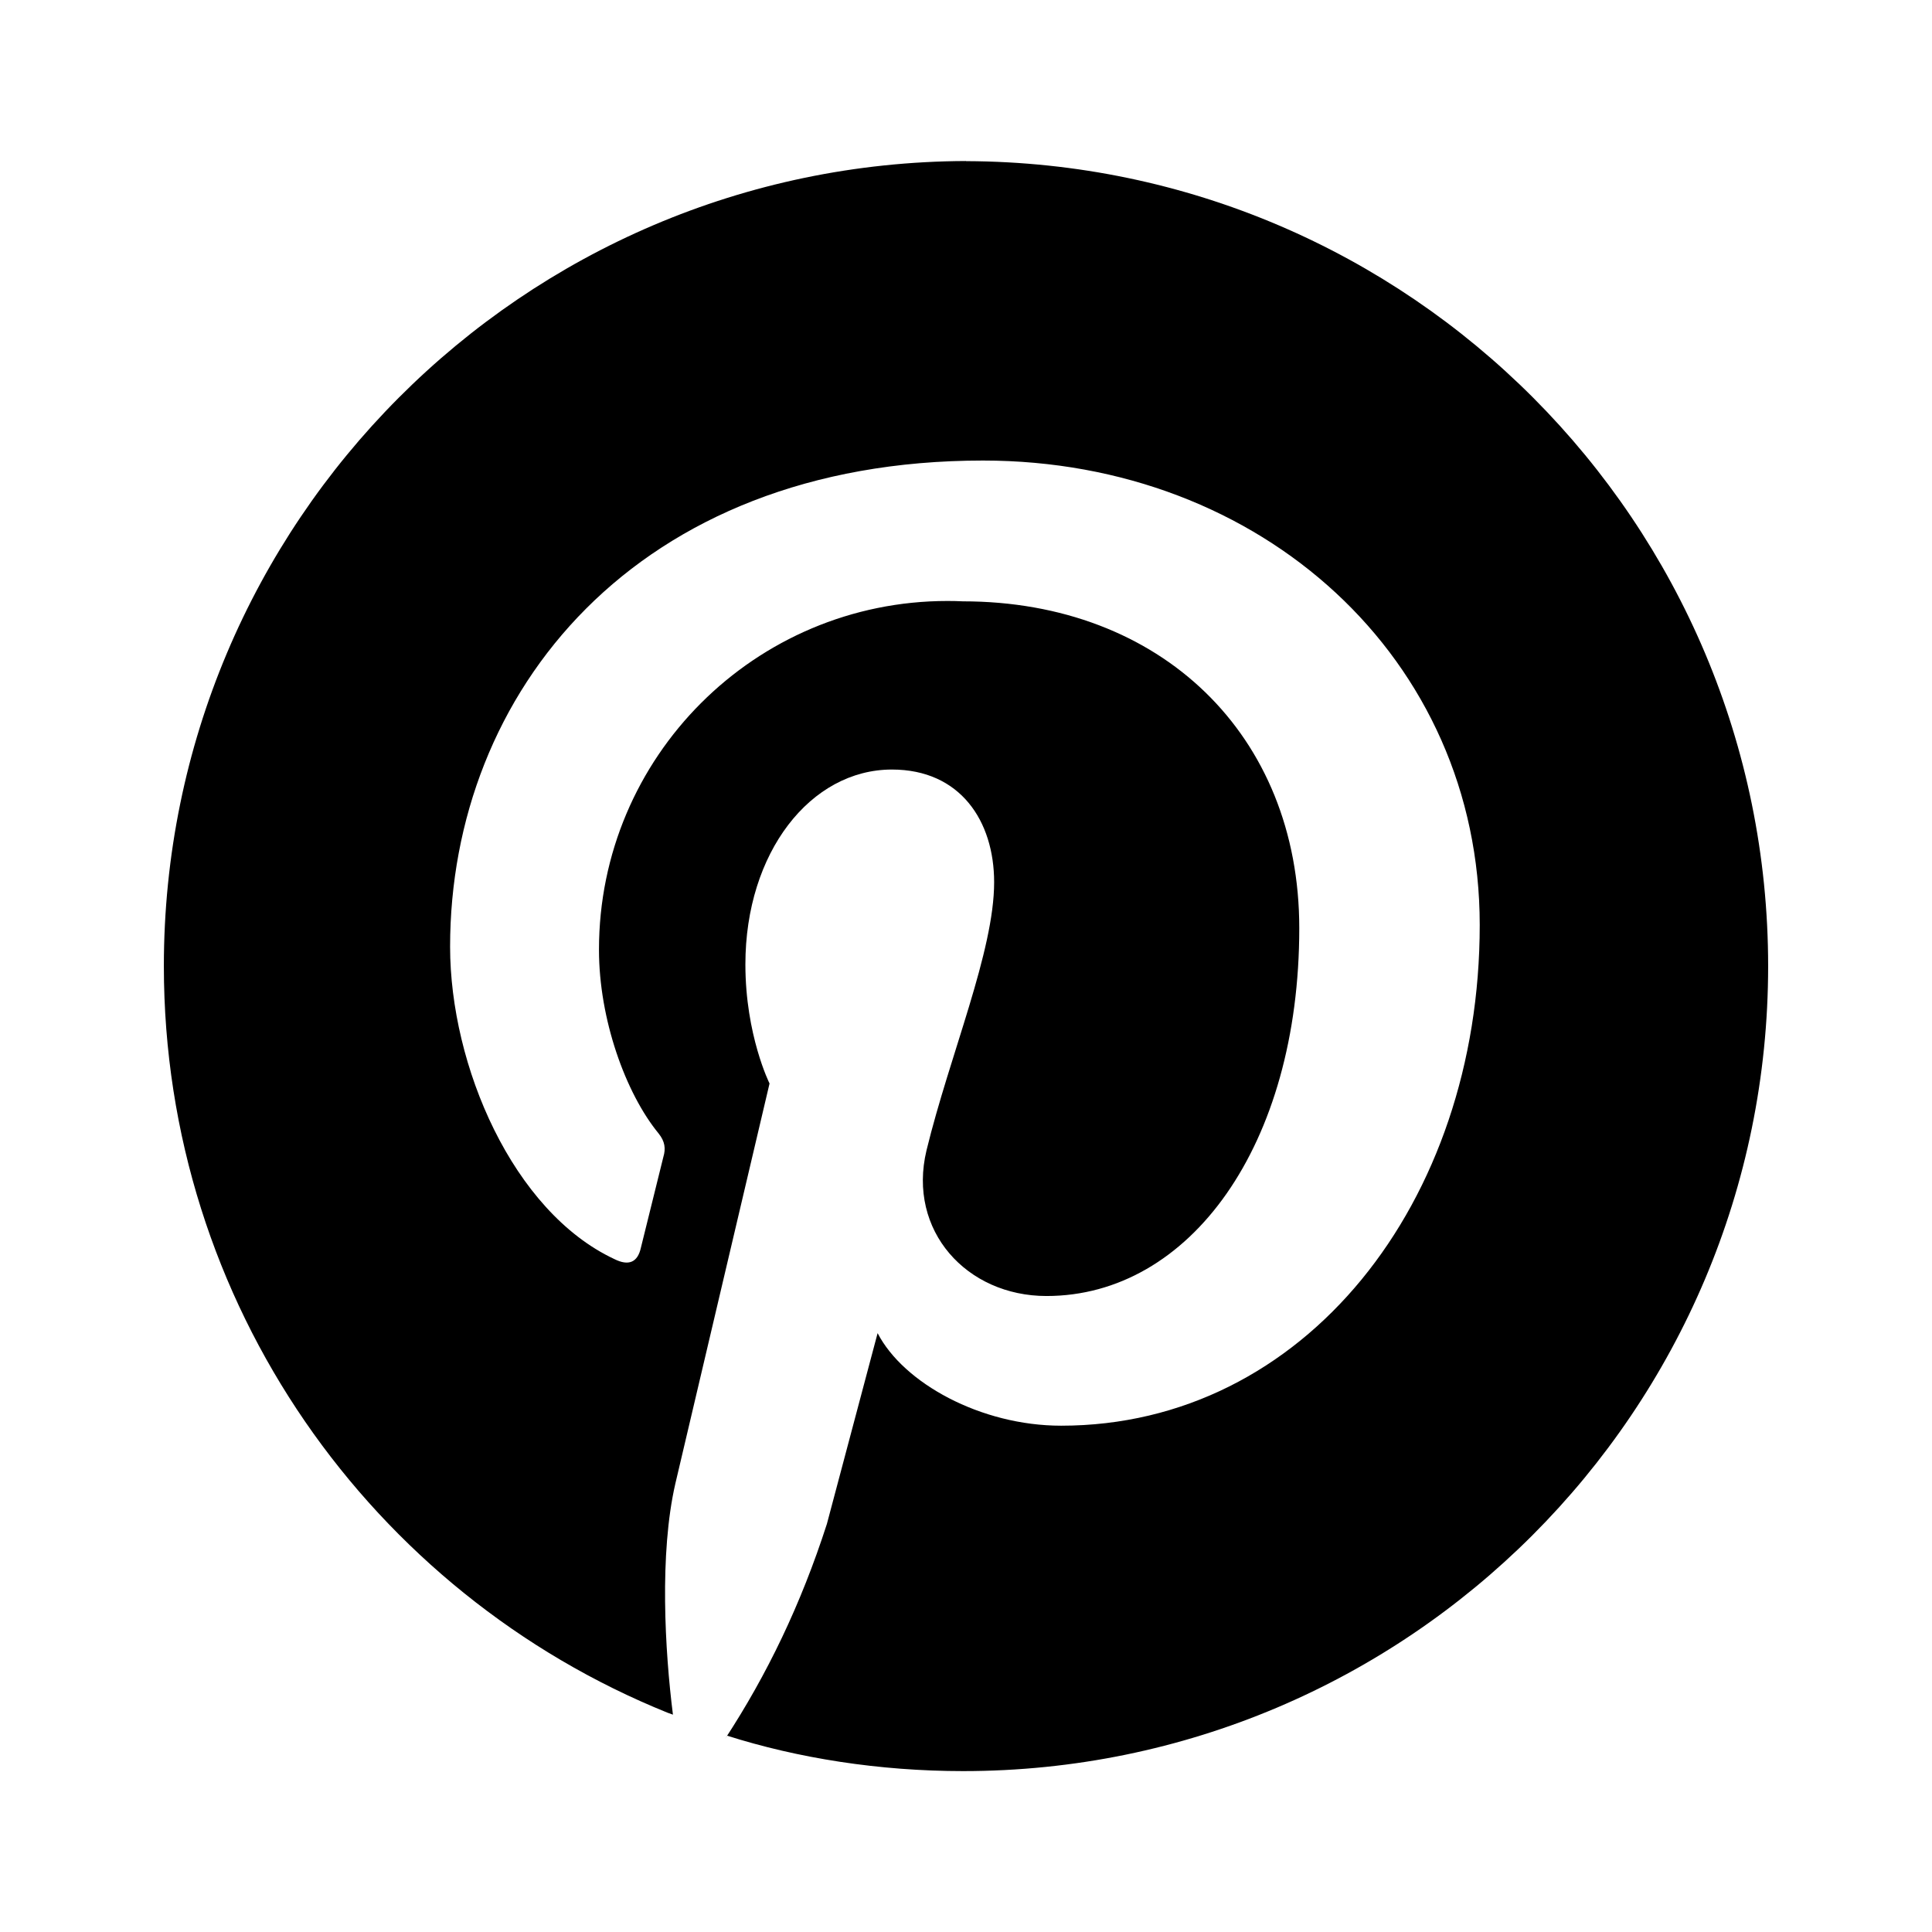
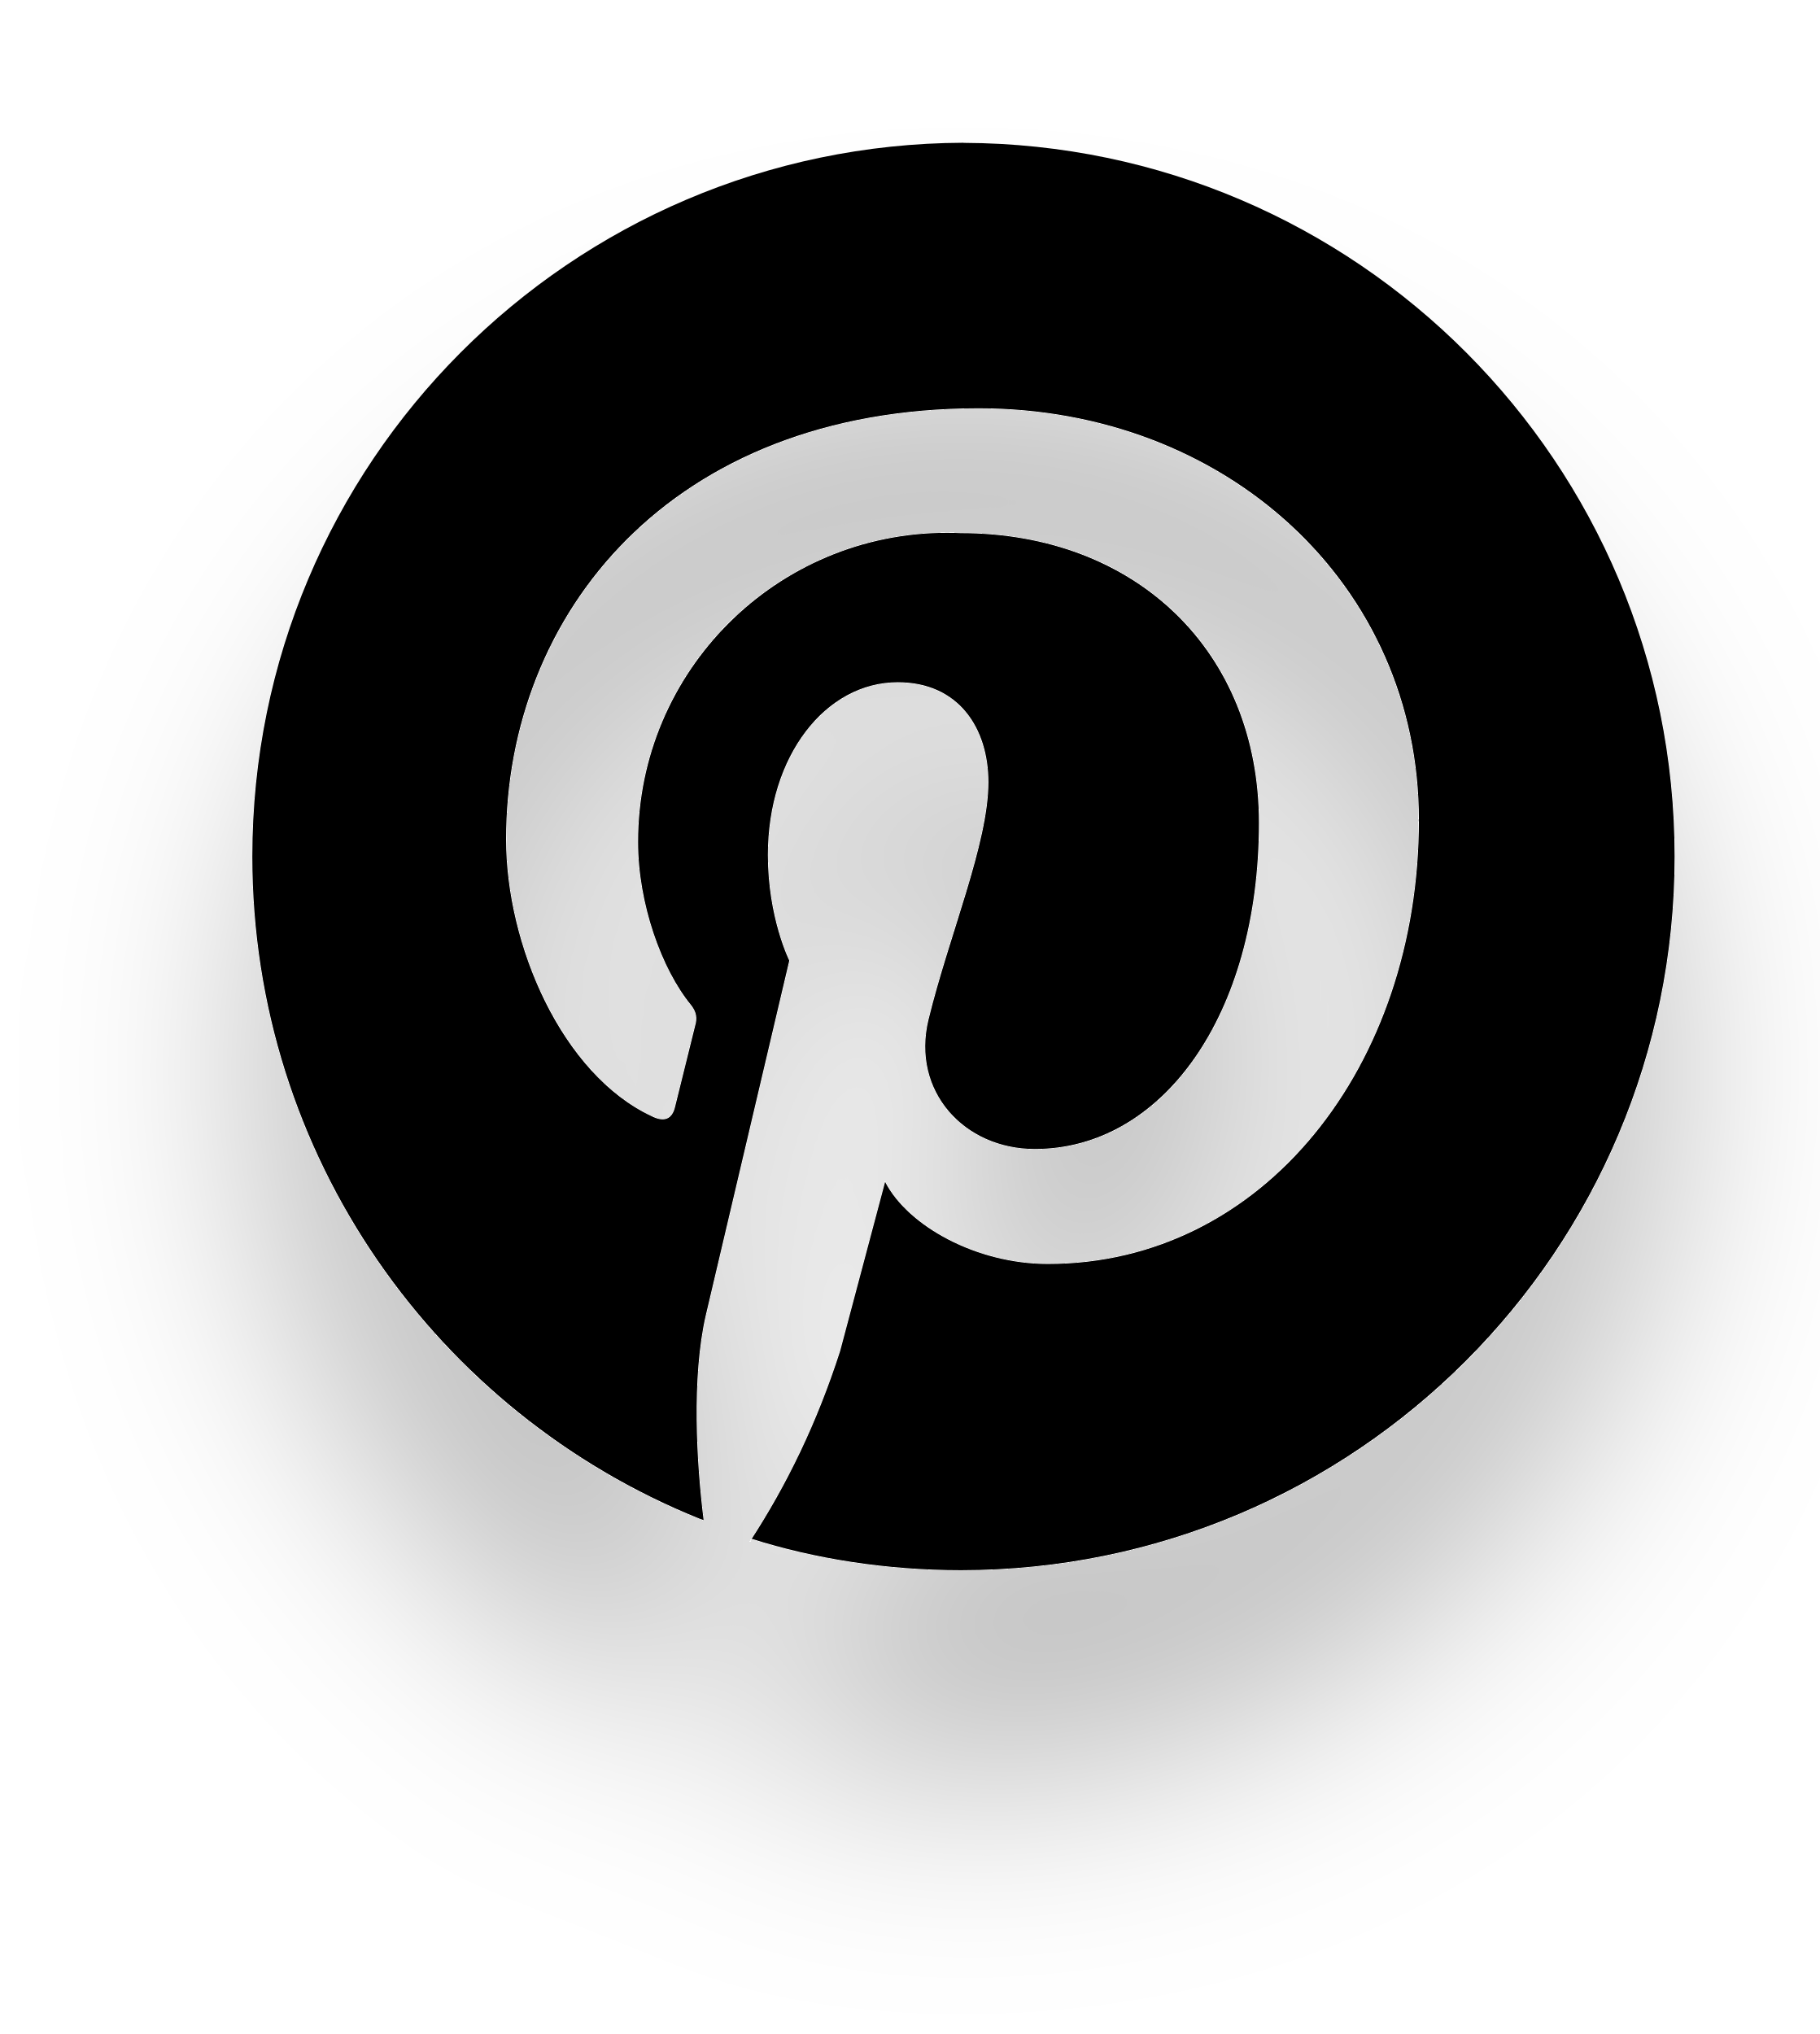
- <svg xmlns="http://www.w3.org/2000/svg" width="32" height="32" viewBox="0 0 32 32" fill="none">
-   <path d="M16 2.667C8.657 2.694 2.714 8.653 2.714 16C2.714 21.599 6.166 26.393 11.057 28.368L11.146 28.4C11.013 27.347 10.919 25.733 11.186 24.573L12.746 17.946C12.746 17.946 12.346 17.146 12.346 15.973C12.346 14.12 13.426 12.746 14.773 12.746C15.906 12.746 16.466 13.599 16.466 14.613C16.466 15.76 15.733 17.466 15.346 19.053C15.026 20.386 16.013 21.466 17.333 21.466C19.706 21.466 21.52 18.973 21.52 15.373C21.52 12.173 19.227 9.96 15.947 9.96C15.871 9.956 15.783 9.954 15.694 9.954C12.505 9.954 9.921 12.539 9.921 15.727C9.921 15.729 9.921 15.731 9.921 15.733C9.921 16.88 10.361 18.106 10.908 18.773C11.015 18.906 11.028 19.026 10.988 19.16L10.615 20.667C10.562 20.907 10.415 20.974 10.175 20.854C8.495 20.067 7.455 17.654 7.455 15.681C7.455 11.481 10.522 7.628 16.282 7.628C20.895 7.628 24.509 10.908 24.509 15.321C24.509 19.921 21.602 23.614 17.576 23.614C16.243 23.614 14.963 22.907 14.536 22.081L13.696 25.241C13.265 26.578 12.704 27.739 12.008 28.804L12.042 28.748C13.212 29.12 14.558 29.335 15.953 29.335C23.317 29.335 29.286 23.365 29.286 16.002C29.286 8.655 23.344 2.696 16.004 2.669H16.001L16 2.667Z" fill="black" />
+ <svg xmlns="http://www.w3.org/2000/svg" width="34" height="38" viewBox="0 0 34 38" fill="none">
+   <g filter="url(#filter0_d_10_88)">
+     <path d="M18 2.667C10.657 2.694 4.714 8.653 4.714 16C4.714 21.599 8.166 26.393 13.057 28.368L13.146 28.4C13.013 27.347 12.919 25.733 13.186 24.573L14.746 17.946C14.746 17.946 14.346 17.146 14.346 15.973C14.346 14.12 15.426 12.746 16.773 12.746C17.906 12.746 18.466 13.599 18.466 14.613C18.466 15.76 17.733 17.466 17.346 19.053C17.026 20.386 18.013 21.466 19.333 21.466C21.706 21.466 23.52 18.973 23.52 15.373C23.52 12.173 21.227 9.96 17.947 9.96C17.871 9.956 17.783 9.954 17.694 9.954C14.505 9.954 11.921 12.539 11.921 15.727C11.921 15.729 11.921 15.731 11.921 15.733C11.921 16.88 12.361 18.106 12.908 18.773C13.015 18.906 13.028 19.026 12.988 19.16L12.615 20.667C12.562 20.907 12.415 20.974 12.175 20.854C10.495 20.067 9.455 17.654 9.455 15.681C9.455 11.481 12.522 7.628 18.282 7.628C22.895 7.628 26.509 10.908 26.509 15.321C26.509 19.921 23.602 23.614 19.576 23.614C18.243 23.614 16.963 22.907 16.536 22.081L15.696 25.241C15.265 26.578 14.704 27.739 14.008 28.804L14.042 28.748C15.212 29.12 16.558 29.335 17.953 29.335C25.317 29.335 31.286 23.365 31.286 16.002C31.286 8.655 25.344 2.696 18.004 2.669H18.001L18 2.667Z" fill="black" />
+   </g>
+   <defs>
+     <filter id="filter0_d_10_88" x="-2" y="0" width="40" height="40" filterUnits="userSpaceOnUse" color-interpolation-filters="sRGB">
+       <feFlood flood-opacity="0" result="BackgroundImageFix" />
+       <feColorMatrix in="SourceAlpha" type="matrix" values="0 0 0 0 0 0 0 0 0 0 0 0 0 0 0 0 0 0 127 0" result="hardAlpha" />
+       <feOffset dy="4" />
+       <feGaussianBlur stdDeviation="2" />
+       <feComposite in2="hardAlpha" operator="out" />
+       <feColorMatrix type="matrix" values="0 0 0 0 0 0 0 0 0 0 0 0 0 0 0 0 0 0 0.25 0" />
+       <feBlend mode="normal" in2="BackgroundImageFix" result="effect1_dropShadow_10_88" />
+       <feBlend mode="normal" in="SourceGraphic" in2="effect1_dropShadow_10_88" result="shape" />
+     </filter>
+   </defs>
</svg>
